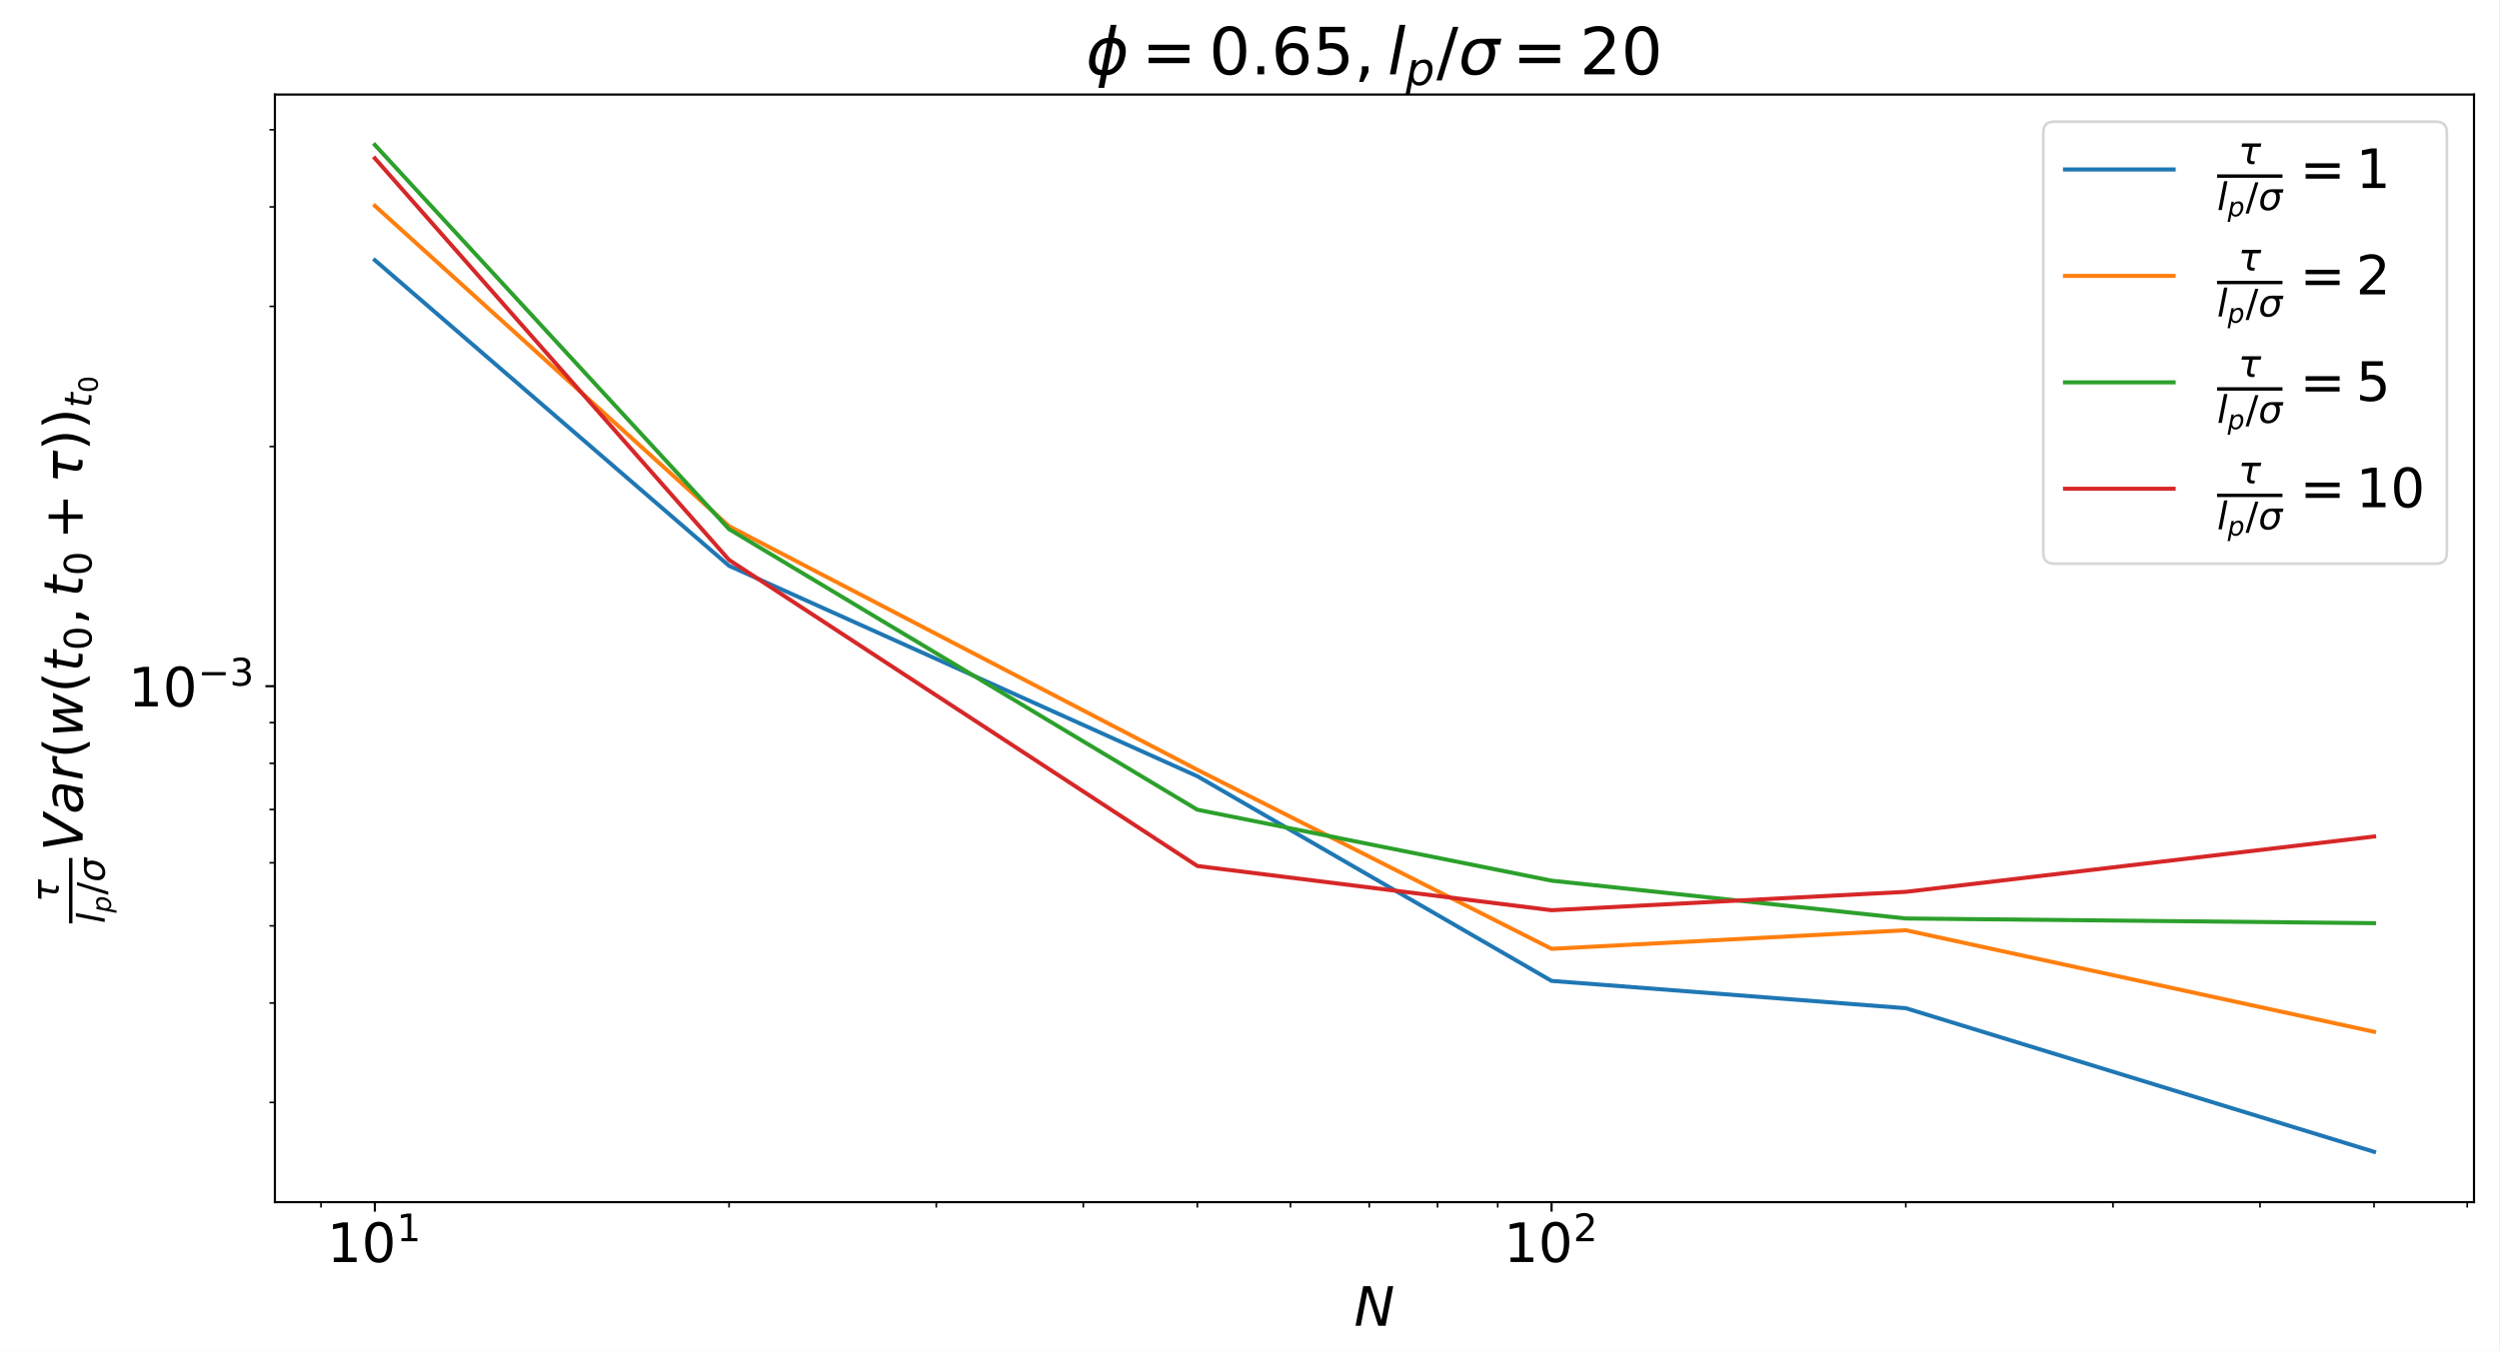
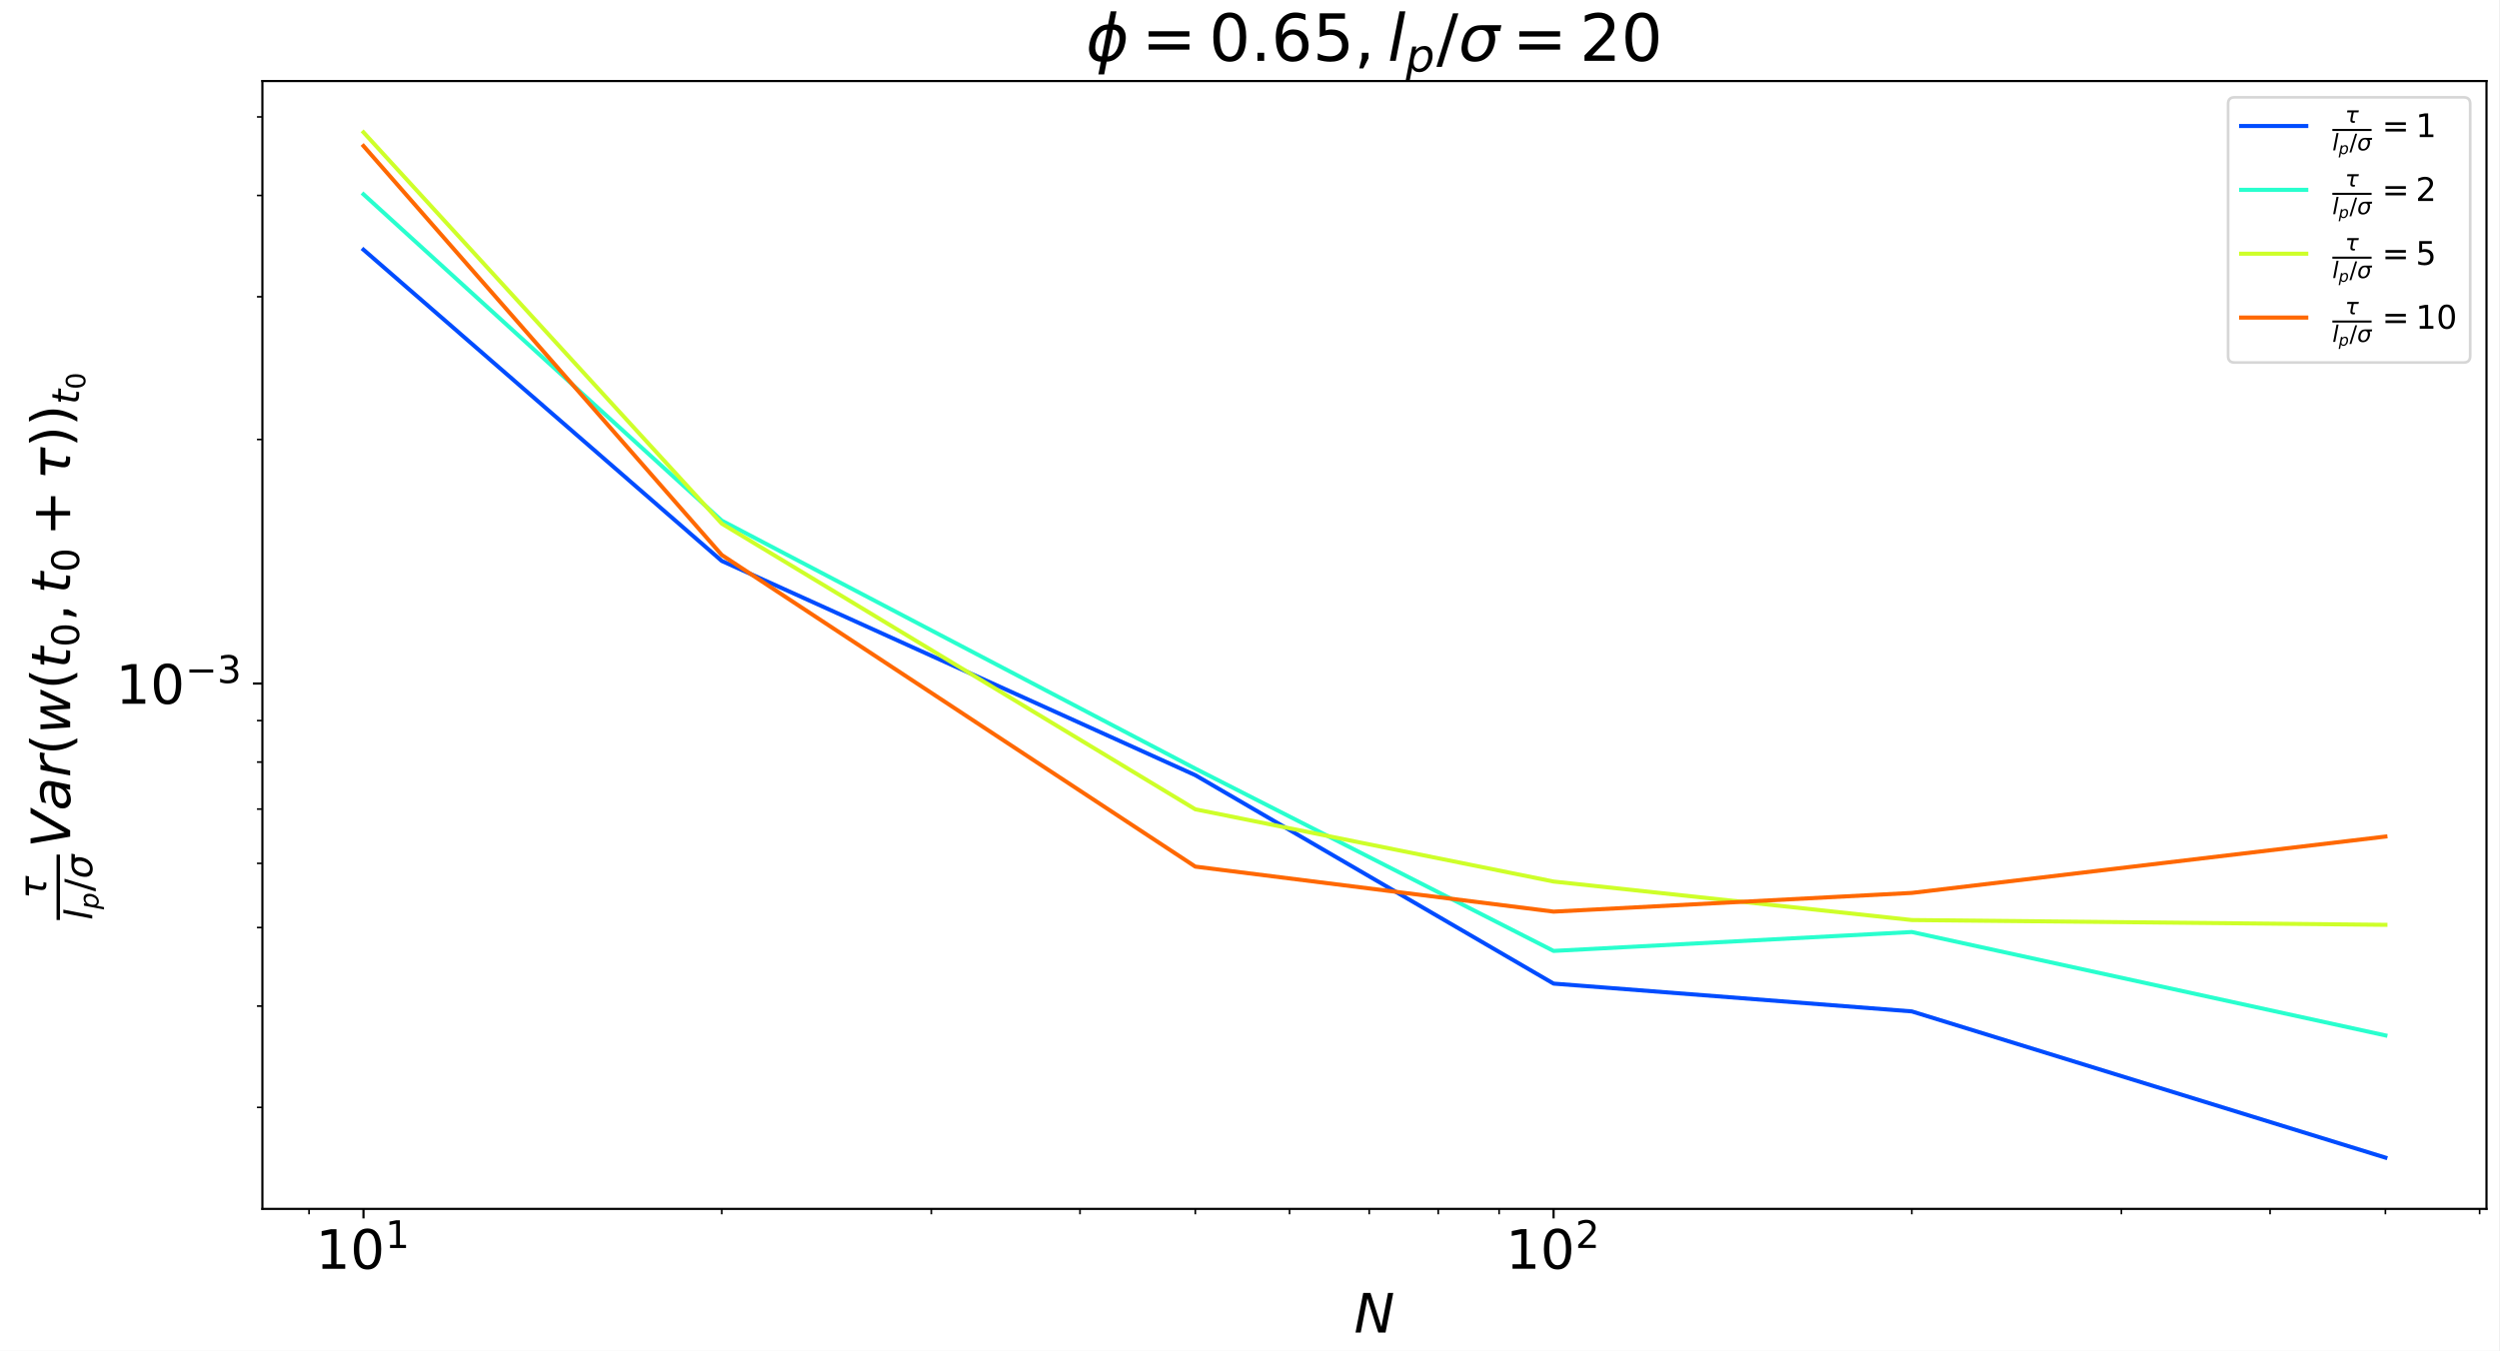
<svg xmlns="http://www.w3.org/2000/svg" xmlns:xlink="http://www.w3.org/1999/xlink" height="497.52pt" version="1.1" viewBox="0 0 920.16 497.52" width="920.16pt">
  <defs>
    <style type="text/css">
*{stroke-linecap:butt;stroke-linejoin:round;}
  </style>
  </defs>
  <g id="figure_1">
    <g id="patch_1">
      <path d="M 0 497.52  L 920.16 497.52  L 920.16 0  L 0 0  z " style="fill:#ffffff;" />
    </g>
    <g id="axes_1">
      <g id="patch_2">
-         <path d="M 101.218 442.793  L 910.958 442.793  L 910.958 34.826  L 101.218 34.826  z " style="fill:#ffffff;" />
+         <path d="M 96.617 445.28  L 915.559 445.28  L 915.559 29.851  L 96.617 29.851  z " style="fill:#ffffff;" />
      </g>
      <g id="matplotlib.axis_1">
        <g id="xtick_1">
          <g id="line2d_1">
            <defs>
-               <path d="M 0 0  L 0 3.5  " id="mc753338917" style="stroke:#000000;stroke-width:0.8;" />
-             </defs>
-             <g>
-               <use style="stroke:#000000;stroke-width:0.8;" x="138.024" xlink:href="#mc753338917" y="442.793" />
+               <path d="M 0 0  L 0 3.5  " id="mae5abceb4a" style="stroke:#000000;stroke-width:0.8;" />
+             </defs>
+             <g>
+               <use style="stroke:#000000;stroke-width:0.8;" x="133.841" xlink:href="#mae5abceb4a" y="445.28" />
            </g>
          </g>
          <g id="text_1">
            <defs>
              <path d="M 12.406 8.297  L 28.516 8.297  L 28.516 63.922  L 10.984 60.406  L 10.984 69.391  L 28.422 72.906  L 38.281 72.906  L 38.281 8.297  L 54.391 8.297  L 54.391 0  L 12.406 0  z " id="DejaVuSans-49" />
              <path d="M 31.781 66.406  Q 24.172 66.406 20.328 58.906  Q 16.5 51.422 16.5 36.375  Q 16.5 21.391 20.328 13.891  Q 24.172 6.391 31.781 6.391  Q 39.453 6.391 43.281 13.891  Q 47.125 21.391 47.125 36.375  Q 47.125 51.422 43.281 58.906  Q 39.453 66.406 31.781 66.406  z M 31.781 74.219  Q 44.047 74.219 50.516 64.516  Q 56.984 54.828 56.984 36.375  Q 56.984 17.969 50.516 8.266  Q 44.047 -1.422 31.781 -1.422  Q 19.531 -1.422 13.062 8.266  Q 6.594 17.969 6.594 36.375  Q 6.594 54.828 13.062 64.516  Q 19.531 74.219 31.781 74.219  z " id="DejaVuSans-48" />
            </defs>
-             <g transform="translate(120.424 464.9897)scale(0.2 -0.2)">
+             <g transform="translate(116.2415 467.4773)scale(0.2 -0.2)">
              <use transform="translate(0 0.684375)" xlink:href="#DejaVuSans-49" />
              <use transform="translate(63.62305 0.684375)" xlink:href="#DejaVuSans-48" />
              <use transform="translate(128.2031 38.96563)scale(0.7)" xlink:href="#DejaVuSans-49" />
            </g>
          </g>
        </g>
        <g id="xtick_2">
          <g id="line2d_2">
            <g>
-               <use style="stroke:#000000;stroke-width:0.8;" x="571.303" xlink:href="#mc753338917" y="442.793" />
+               <use style="stroke:#000000;stroke-width:0.8;" x="572.044" xlink:href="#mae5abceb4a" y="445.28" />
            </g>
          </g>
          <g id="text_2">
            <defs>
              <path d="M 19.188 8.297  L 53.609 8.297  L 53.609 0  L 7.328 0  L 7.328 8.297  Q 12.938 14.109 22.625 23.891  Q 32.328 33.688 34.812 36.531  Q 39.547 41.844 41.422 45.531  Q 43.312 49.219 43.312 52.781  Q 43.312 58.594 39.234 62.25  Q 35.156 65.922 28.609 65.922  Q 23.969 65.922 18.812 64.312  Q 13.672 62.703 7.812 59.422  L 7.812 69.391  Q 13.766 71.781 18.938 73  Q 24.125 74.219 28.422 74.219  Q 39.75 74.219 46.484 68.547  Q 53.219 62.891 53.219 53.422  Q 53.219 48.922 51.531 44.891  Q 49.859 40.875 45.406 35.406  Q 44.188 33.984 37.641 27.219  Q 31.109 20.453 19.188 8.297  z " id="DejaVuSans-50" />
            </defs>
-             <g transform="translate(553.703 464.9897)scale(0.2 -0.2)">
+             <g transform="translate(554.4441 467.4773)scale(0.2 -0.2)">
              <use transform="translate(0 0.765625)" xlink:href="#DejaVuSans-49" />
              <use transform="translate(63.62305 0.765625)" xlink:href="#DejaVuSans-48" />
              <use transform="translate(128.2031 39.04688)scale(0.7)" xlink:href="#DejaVuSans-50" />
            </g>
          </g>
        </g>
        <g id="xtick_3">
          <g id="line2d_3">
            <defs>
-               <path d="M 0 0  L 0 2  " id="mffd4b60563" style="stroke:#000000;stroke-width:0.6;" />
-             </defs>
-             <g>
-               <use style="stroke:#000000;stroke-width:0.6;" x="118.198" xlink:href="#mffd4b60563" y="442.793" />
+               <path d="M 0 0  L 0 2  " id="m6e960b7c32" style="stroke:#000000;stroke-width:0.6;" />
+             </defs>
+             <g>
+               <use style="stroke:#000000;stroke-width:0.6;" x="113.79" xlink:href="#m6e960b7c32" y="445.28" />
            </g>
          </g>
        </g>
        <g id="xtick_4">
          <g id="line2d_4">
            <g>
-               <use style="stroke:#000000;stroke-width:0.6;" x="268.454" xlink:href="#mffd4b60563" y="442.793" />
+               <use style="stroke:#000000;stroke-width:0.6;" x="265.754" xlink:href="#m6e960b7c32" y="445.28" />
            </g>
          </g>
        </g>
        <g id="xtick_5">
          <g id="line2d_5">
            <g>
-               <use style="stroke:#000000;stroke-width:0.6;" x="344.751" xlink:href="#mffd4b60563" y="442.793" />
+               <use style="stroke:#000000;stroke-width:0.6;" x="342.917" xlink:href="#m6e960b7c32" y="445.28" />
            </g>
          </g>
        </g>
        <g id="xtick_6">
          <g id="line2d_6">
            <g>
-               <use style="stroke:#000000;stroke-width:0.6;" x="398.884" xlink:href="#mffd4b60563" y="442.793" />
+               <use style="stroke:#000000;stroke-width:0.6;" x="397.666" xlink:href="#m6e960b7c32" y="445.28" />
            </g>
          </g>
        </g>
        <g id="xtick_7">
          <g id="line2d_7">
            <g>
-               <use style="stroke:#000000;stroke-width:0.6;" x="440.873" xlink:href="#mffd4b60563" y="442.793" />
+               <use style="stroke:#000000;stroke-width:0.6;" x="440.132" xlink:href="#m6e960b7c32" y="445.28" />
            </g>
          </g>
        </g>
        <g id="xtick_8">
          <g id="line2d_8">
            <g>
-               <use style="stroke:#000000;stroke-width:0.6;" x="475.181" xlink:href="#mffd4b60563" y="442.793" />
+               <use style="stroke:#000000;stroke-width:0.6;" x="474.829" xlink:href="#m6e960b7c32" y="445.28" />
            </g>
          </g>
        </g>
        <g id="xtick_9">
          <g id="line2d_9">
            <g>
-               <use style="stroke:#000000;stroke-width:0.6;" x="504.187" xlink:href="#mffd4b60563" y="442.793" />
+               <use style="stroke:#000000;stroke-width:0.6;" x="504.166" xlink:href="#m6e960b7c32" y="445.28" />
            </g>
          </g>
        </g>
        <g id="xtick_10">
          <g id="line2d_10">
            <g>
-               <use style="stroke:#000000;stroke-width:0.6;" x="529.314" xlink:href="#mffd4b60563" y="442.793" />
+               <use style="stroke:#000000;stroke-width:0.6;" x="529.578" xlink:href="#m6e960b7c32" y="445.28" />
            </g>
          </g>
        </g>
        <g id="xtick_11">
          <g id="line2d_11">
            <g>
-               <use style="stroke:#000000;stroke-width:0.6;" x="551.477" xlink:href="#mffd4b60563" y="442.793" />
+               <use style="stroke:#000000;stroke-width:0.6;" x="551.993" xlink:href="#m6e960b7c32" y="445.28" />
            </g>
          </g>
        </g>
        <g id="xtick_12">
          <g id="line2d_12">
            <g>
-               <use style="stroke:#000000;stroke-width:0.6;" x="701.733" xlink:href="#mffd4b60563" y="442.793" />
+               <use style="stroke:#000000;stroke-width:0.6;" x="703.956" xlink:href="#m6e960b7c32" y="445.28" />
            </g>
          </g>
        </g>
        <g id="xtick_13">
          <g id="line2d_13">
            <g>
-               <use style="stroke:#000000;stroke-width:0.6;" x="778.03" xlink:href="#mffd4b60563" y="442.793" />
+               <use style="stroke:#000000;stroke-width:0.6;" x="781.12" xlink:href="#m6e960b7c32" y="445.28" />
            </g>
          </g>
        </g>
        <g id="xtick_14">
          <g id="line2d_14">
            <g>
-               <use style="stroke:#000000;stroke-width:0.6;" x="832.163" xlink:href="#mffd4b60563" y="442.793" />
+               <use style="stroke:#000000;stroke-width:0.6;" x="835.868" xlink:href="#m6e960b7c32" y="445.28" />
            </g>
          </g>
        </g>
        <g id="xtick_15">
          <g id="line2d_15">
            <g>
-               <use style="stroke:#000000;stroke-width:0.6;" x="874.152" xlink:href="#mffd4b60563" y="442.793" />
+               <use style="stroke:#000000;stroke-width:0.6;" x="878.335" xlink:href="#m6e960b7c32" y="445.28" />
            </g>
          </g>
        </g>
        <g id="xtick_16">
          <g id="line2d_16">
            <g>
-               <use style="stroke:#000000;stroke-width:0.6;" x="908.46" xlink:href="#mffd4b60563" y="442.793" />
+               <use style="stroke:#000000;stroke-width:0.6;" x="913.032" xlink:href="#m6e960b7c32" y="445.28" />
            </g>
          </g>
        </g>
        <g id="text_3">
          <defs>
            <path d="M 16.891 72.906  L 30.172 72.906  L 50.297 10.406  L 62.5 72.906  L 72.125 72.906  L 57.906 0  L 44.578 0  L 24.516 62.891  L 12.312 0  L 2.688 0  z " id="DejaVuSans-Oblique-78" />
          </defs>
-           <g transform="translate(498.588 488.3459)scale(0.2 -0.2)">
+           <g transform="translate(498.588 490.8335)scale(0.2 -0.2)">
            <use transform="translate(0 0.09375)" xlink:href="#DejaVuSans-Oblique-78" />
          </g>
        </g>
      </g>
      <g id="matplotlib.axis_2">
        <g id="ytick_1">
          <g id="line2d_17">
            <defs>
-               <path d="M 0 0  L -3.5 0  " id="m251563f11a" style="stroke:#000000;stroke-width:0.8;" />
-             </defs>
-             <g>
-               <use style="stroke:#000000;stroke-width:0.8;" x="101.218" xlink:href="#m251563f11a" y="252.75" />
+               <path d="M 0 0  L -3.5 0  " id="m2fbc2a4bda" style="stroke:#000000;stroke-width:0.8;" />
+             </defs>
+             <g>
+               <use style="stroke:#000000;stroke-width:0.8;" x="96.617" xlink:href="#m2fbc2a4bda" y="251.761" />
            </g>
          </g>
          <g id="text_4">
            <defs>
              <path d="M 10.594 35.5  L 73.188 35.5  L 73.188 27.203  L 10.594 27.203  z " id="DejaVuSans-8722" />
              <path d="M 40.578 39.312  Q 47.656 37.797 51.625 33  Q 55.609 28.219 55.609 21.188  Q 55.609 10.406 48.188 4.484  Q 40.766 -1.422 27.094 -1.422  Q 22.516 -1.422 17.656 -0.516  Q 12.797 0.391 7.625 2.203  L 7.625 11.719  Q 11.719 9.328 16.594 8.109  Q 21.484 6.891 26.812 6.891  Q 36.078 6.891 40.938 10.547  Q 45.797 14.203 45.797 21.188  Q 45.797 27.641 41.281 31.266  Q 36.766 34.906 28.719 34.906  L 20.219 34.906  L 20.219 43.016  L 29.109 43.016  Q 36.375 43.016 40.234 45.922  Q 44.094 48.828 44.094 54.297  Q 44.094 59.906 40.109 62.906  Q 36.141 65.922 28.719 65.922  Q 24.656 65.922 20.016 65.031  Q 15.375 64.156 9.812 62.312  L 9.812 71.094  Q 15.438 72.656 20.344 73.438  Q 25.25 74.219 29.594 74.219  Q 40.828 74.219 47.359 69.109  Q 53.906 64.016 53.906 55.328  Q 53.906 49.266 50.438 45.094  Q 46.969 40.922 40.578 39.312  z " id="DejaVuSans-51" />
            </defs>
-             <g transform="translate(47.2176 260.3486)scale(0.2 -0.2)">
+             <g transform="translate(42.6168 259.3598)scale(0.2 -0.2)">
              <use transform="translate(0 0.765625)" xlink:href="#DejaVuSans-49" />
              <use transform="translate(63.62305 0.765625)" xlink:href="#DejaVuSans-48" />
              <use transform="translate(128.2031 39.04688)scale(0.7)" xlink:href="#DejaVuSans-8722" />
              <use transform="translate(186.8555 39.04688)scale(0.7)" xlink:href="#DejaVuSans-51" />
            </g>
          </g>
        </g>
        <g id="ytick_2">
          <g id="line2d_18">
            <defs>
-               <path d="M 0 0  L -2 0  " id="m38b8b54ab0" style="stroke:#000000;stroke-width:0.6;" />
-             </defs>
-             <g>
-               <use style="stroke:#000000;stroke-width:0.6;" x="101.218" xlink:href="#m38b8b54ab0" y="406.07" />
+               <path d="M 0 0  L -2 0  " id="m0193207a6f" style="stroke:#000000;stroke-width:0.6;" />
+             </defs>
+             <g>
+               <use style="stroke:#000000;stroke-width:0.6;" x="96.617" xlink:href="#m0193207a6f" y="407.886" />
            </g>
          </g>
        </g>
        <g id="ytick_3">
          <g id="line2d_19">
            <g>
-               <use style="stroke:#000000;stroke-width:0.6;" x="101.218" xlink:href="#m38b8b54ab0" y="369.435" />
+               <use style="stroke:#000000;stroke-width:0.6;" x="96.617" xlink:href="#m0193207a6f" y="370.581" />
            </g>
          </g>
        </g>
        <g id="ytick_4">
          <g id="line2d_20">
            <g>
-               <use style="stroke:#000000;stroke-width:0.6;" x="101.218" xlink:href="#m38b8b54ab0" y="341.019" />
+               <use style="stroke:#000000;stroke-width:0.6;" x="96.617" xlink:href="#m0193207a6f" y="341.645" />
            </g>
          </g>
        </g>
        <g id="ytick_5">
          <g id="line2d_21">
            <g>
-               <use style="stroke:#000000;stroke-width:0.6;" x="101.218" xlink:href="#m38b8b54ab0" y="317.801" />
+               <use style="stroke:#000000;stroke-width:0.6;" x="96.617" xlink:href="#m0193207a6f" y="318.002" />
            </g>
          </g>
        </g>
        <g id="ytick_6">
          <g id="line2d_22">
            <g>
-               <use style="stroke:#000000;stroke-width:0.6;" x="101.218" xlink:href="#m38b8b54ab0" y="298.171" />
+               <use style="stroke:#000000;stroke-width:0.6;" x="96.617" xlink:href="#m0193207a6f" y="298.013" />
            </g>
          </g>
        </g>
        <g id="ytick_7">
          <g id="line2d_23">
            <g>
-               <use style="stroke:#000000;stroke-width:0.6;" x="101.218" xlink:href="#m38b8b54ab0" y="281.166" />
+               <use style="stroke:#000000;stroke-width:0.6;" x="96.617" xlink:href="#m0193207a6f" y="280.697" />
            </g>
          </g>
        </g>
        <g id="ytick_8">
          <g id="line2d_24">
            <g>
-               <use style="stroke:#000000;stroke-width:0.6;" x="101.218" xlink:href="#m38b8b54ab0" y="266.167" />
+               <use style="stroke:#000000;stroke-width:0.6;" x="96.617" xlink:href="#m0193207a6f" y="265.424" />
            </g>
          </g>
        </g>
        <g id="ytick_9">
          <g id="line2d_25">
            <g>
-               <use style="stroke:#000000;stroke-width:0.6;" x="101.218" xlink:href="#m38b8b54ab0" y="164.481" />
+               <use style="stroke:#000000;stroke-width:0.6;" x="96.617" xlink:href="#m0193207a6f" y="161.878" />
            </g>
          </g>
        </g>
        <g id="ytick_10">
          <g id="line2d_26">
            <g>
-               <use style="stroke:#000000;stroke-width:0.6;" x="101.218" xlink:href="#m38b8b54ab0" y="112.847" />
+               <use style="stroke:#000000;stroke-width:0.6;" x="96.617" xlink:href="#m0193207a6f" y="109.299" />
            </g>
          </g>
        </g>
        <g id="ytick_11">
          <g id="line2d_27">
            <g>
-               <use style="stroke:#000000;stroke-width:0.6;" x="101.218" xlink:href="#m38b8b54ab0" y="76.212" />
+               <use style="stroke:#000000;stroke-width:0.6;" x="96.617" xlink:href="#m0193207a6f" y="71.994" />
            </g>
          </g>
        </g>
        <g id="ytick_12">
          <g id="line2d_28">
            <g>
-               <use style="stroke:#000000;stroke-width:0.6;" x="101.218" xlink:href="#m38b8b54ab0" y="47.796" />
+               <use style="stroke:#000000;stroke-width:0.6;" x="96.617" xlink:href="#m0193207a6f" y="43.058" />
            </g>
          </g>
        </g>
        <g id="text_5">
          <defs>
            <path d="M 32.859 9.969  Q 34.188 7.625 39.453 7.625  L 43.75 7.625  L 42.281 0  L 36.922 0  Q 28.125 0 25 4.688  Q 21.922 9.469 23.969 19.828  L 29 45.703  L 8.453 45.703  L 10.203 54.688  L 60.641 54.688  L 58.891 45.703  L 38.188 45.703  L 33.016 19.281  Q 31.641 12.203 32.859 9.969  z " id="DejaVuSans-Oblique-964" />
            <path d="M 18.312 75.984  L 27.297 75.984  L 12.5 0  L 3.516 0  z " id="DejaVuSans-Oblique-108" />
            <path d="M 49.609 33.688  Q 49.609 40.875 46.484 44.672  Q 43.359 48.484 37.5 48.484  Q 33.5 48.484 29.859 46.438  Q 26.219 44.391 23.391 40.484  Q 20.609 36.625 18.938 31.156  Q 17.281 25.688 17.281 20.312  Q 17.281 13.484 20.406 9.797  Q 23.531 6.109 29.297 6.109  Q 33.547 6.109 37.188 8.109  Q 40.828 10.109 43.406 13.922  Q 46.188 17.922 47.891 23.344  Q 49.609 28.766 49.609 33.688  z M 21.781 46.391  Q 25.391 51.125 30.297 53.562  Q 35.203 56 41.219 56  Q 49.609 56 54.25 50.5  Q 58.891 45.016 58.891 35.109  Q 58.891 27 56 19.656  Q 53.125 12.312 47.703 6.5  Q 44.094 2.641 39.547 0.609  Q 35.016 -1.422 29.984 -1.422  Q 24.172 -1.422 20.219 1  Q 16.266 3.422 14.312 8.203  L 8.688 -20.797  L -0.297 -20.797  L 14.406 54.688  L 23.391 54.688  z " id="DejaVuSans-Oblique-112" />
            <path d="M 25.391 72.906  L 33.688 72.906  L 8.297 -9.281  L 0 -9.281  z " id="DejaVuSans-47" />
            <path d="M 34.672 47.562  Q 27.25 47.562 22.219 42.188  Q 16.891 36.578 15.141 27.297  Q 13.188 17.484 16.312 11.812  Q 19.391 6.203 26.656 6.203  Q 33.844 6.203 39.109 11.859  Q 44.438 17.531 46.344 27.297  Q 48.047 36.234 45.016 42.188  Q 42.188 47.562 34.672 47.562  z M 36.078 54.734  L 65.922 54.688  L 64.156 45.703  L 54.109 45.703  Q 57.906 38.094 55.859 27.297  Q 53.219 13.875 45.062 6.25  Q 36.859 -1.422 25.141 -1.422  Q 13.375 -1.422 8.203 6.25  Q 3.031 13.875 5.672 27.297  Q 8.25 40.766 16.406 48.391  Q 23.188 54.734 36.078 54.734  z " id="DejaVuSans-Oblique-963" />
            <path d="M 20.609 0  L 7.812 72.906  L 17.484 72.906  L 28.078 10.203  L 63.484 72.906  L 74.219 72.906  L 32.078 0  z " id="DejaVuSans-Oblique-86" />
            <path d="M 53.719 31.203  L 47.609 0  L 38.625 0  L 40.281 8.297  Q 36.328 3.422 31.266 1  Q 26.219 -1.422 20.016 -1.422  Q 13.031 -1.422 8.562 2.844  Q 4.109 7.125 4.109 13.812  Q 4.109 23.391 11.75 28.953  Q 19.391 34.516 32.812 34.516  L 45.312 34.516  L 45.797 36.922  Q 45.906 37.312 45.953 37.766  Q 46 38.234 46 39.203  Q 46 43.562 42.453 45.969  Q 38.922 48.391 32.516 48.391  Q 28.125 48.391 23.5 47.266  Q 18.891 46.141 14.016 43.891  L 15.578 52.203  Q 20.656 54.109 25.516 55.047  Q 30.375 56 34.906 56  Q 44.578 56 49.625 51.797  Q 54.688 47.609 54.688 39.594  Q 54.688 37.984 54.438 35.812  Q 54.203 33.641 53.719 31.203  z M 44 27.484  L 35.016 27.484  Q 23.969 27.484 18.672 24.531  Q 13.375 21.578 13.375 15.375  Q 13.375 11.078 16.078 8.641  Q 18.797 6.203 23.578 6.203  Q 30.906 6.203 36.375 11.453  Q 41.844 16.703 43.609 25.484  z " id="DejaVuSans-Oblique-97" />
            <path d="M 44.578 46.391  Q 43.219 47.125 41.453 47.516  Q 39.703 47.906 37.703 47.906  Q 30.516 47.906 25.141 42.453  Q 19.781 37.016 18.016 27.875  L 12.5 0  L 3.516 0  L 14.203 54.688  L 23.188 54.688  L 21.484 46.188  Q 25.047 50.922 30 53.453  Q 34.969 56 40.578 56  Q 42.047 56 43.453 55.828  Q 44.875 55.672 46.297 55.281  z " id="DejaVuSans-Oblique-114" />
            <path d="M 31 75.875  Q 24.469 64.656 21.281 53.656  Q 18.109 42.672 18.109 31.391  Q 18.109 20.125 21.312 9.062  Q 24.516 -2 31 -13.188  L 23.188 -13.188  Q 15.875 -1.703 12.234 9.375  Q 8.594 20.453 8.594 31.391  Q 8.594 42.281 12.203 53.312  Q 15.828 64.359 23.188 75.875  z " id="DejaVuSans-40" />
            <path d="M 8.5 54.688  L 17.391 54.688  L 19.672 10.688  L 40.094 54.688  L 50.484 54.688  L 53.516 10.688  L 72.906 54.688  L 81.891 54.688  L 56.891 0  L 46.391 0  L 43.703 45.312  L 22.797 0  L 12.203 0  z " id="DejaVuSans-Oblique-119" />
            <path d="M 42.281 54.688  L 40.922 47.703  L 23 47.703  L 17.188 18.016  Q 16.891 16.359 16.75 15.234  Q 16.609 14.109 16.609 13.484  Q 16.609 10.359 18.484 8.938  Q 20.359 7.516 24.516 7.516  L 33.594 7.516  L 32.078 0  L 23.484 0  Q 15.484 0 11.547 3.125  Q 7.625 6.25 7.625 12.594  Q 7.625 13.719 7.766 15.062  Q 7.906 16.406 8.203 18.016  L 14.016 47.703  L 6.391 47.703  L 7.812 54.688  L 15.281 54.688  L 18.312 70.219  L 27.297 70.219  L 24.312 54.688  z " id="DejaVuSans-Oblique-116" />
            <path d="M 11.719 12.406  L 22.016 12.406  L 22.016 4  L 14.016 -11.625  L 7.719 -11.625  L 11.719 4  z " id="DejaVuSans-44" />
            <path d="M 46 62.703  L 46 35.5  L 73.188 35.5  L 73.188 27.203  L 46 27.203  L 46 0  L 37.797 0  L 37.797 27.203  L 10.594 27.203  L 10.594 35.5  L 37.797 35.5  L 37.797 62.703  z " id="DejaVuSans-43" />
            <path d="M 8.016 75.875  L 15.828 75.875  Q 23.141 64.359 26.781 53.312  Q 30.422 42.281 30.422 31.391  Q 30.422 20.453 26.781 9.375  Q 23.141 -1.703 15.828 -13.188  L 8.016 -13.188  Q 14.5 -2 17.703 9.062  Q 20.906 20.125 20.906 31.391  Q 20.906 42.672 17.703 53.656  Q 14.5 64.656 8.016 75.875  z " id="DejaVuSans-41" />
          </defs>
-           <g transform="translate(30.6176 340.1096)rotate(-90)scale(0.2 -0.2)">
+           <g transform="translate(26.0168 338.8658)rotate(-90)scale(0.2 -0.2)">
            <use transform="translate(39 44.71875)scale(0.7)" xlink:href="#DejaVuSans-Oblique-964" />
            <use transform="translate(0 -39.72031)scale(0.7)" xlink:href="#DejaVuSans-Oblique-108" />
            <use transform="translate(19.44824 -51.20469)scale(0.49)" xlink:href="#DejaVuSans-Oblique-112" />
            <use transform="translate(52.46582 -39.72031)scale(0.7)" xlink:href="#DejaVuSans-47" />
            <use transform="translate(76.04981 -39.72031)scale(0.7)" xlink:href="#DejaVuSans-Oblique-963" />
            <use transform="translate(132.915 0.921875)" xlink:href="#DejaVuSans-Oblique-86" />
            <use transform="translate(201.3232 0.921875)" xlink:href="#DejaVuSans-Oblique-97" />
            <use transform="translate(262.6025 0.921875)" xlink:href="#DejaVuSans-Oblique-114" />
            <use transform="translate(303.7158 0.921875)" xlink:href="#DejaVuSans-40" />
            <use transform="translate(342.7295 0.921875)" xlink:href="#DejaVuSans-Oblique-119" />
            <use transform="translate(424.5166 0.921875)" xlink:href="#DejaVuSans-40" />
            <use transform="translate(463.5303 0.921875)" xlink:href="#DejaVuSans-Oblique-116" />
            <use transform="translate(502.7393 -15.48438)scale(0.7)" xlink:href="#DejaVuSans-48" />
            <use transform="translate(550.0098 0.921875)" xlink:href="#DejaVuSans-44" />
            <use transform="translate(601.2793 0.921875)" xlink:href="#DejaVuSans-Oblique-116" />
            <use transform="translate(640.4883 -15.48438)scale(0.7)" xlink:href="#DejaVuSans-48" />
            <use transform="translate(707.2412 0.921875)" xlink:href="#DejaVuSans-43" />
            <use transform="translate(810.5127 0.921875)" xlink:href="#DejaVuSans-Oblique-964" />
            <use transform="translate(870.7178 0.921875)" xlink:href="#DejaVuSans-41" />
            <use transform="translate(909.7314 0.921875)" xlink:href="#DejaVuSans-41" />
            <use transform="translate(949.7021 -15.48438)scale(0.7)" xlink:href="#DejaVuSans-Oblique-116" />
            <use transform="translate(977.1484 -26.96875)scale(0.49)" xlink:href="#DejaVuSans-48" />
            <path d="M 0 19.719  L 0 25.969  L 120.415 25.969  L 120.415 19.719  L 0 19.719  z " />
          </g>
        </g>
      </g>
      <g id="line2d_29">
-         <path clip-path="url(#pe759011808)" d="M 138.024 95.838  L 268.454 208.41  L 440.873 285.911  L 571.303 361.3  L 701.733 371.359  L 874.152 424.249  " style="fill:none;stroke:#1f77b4;stroke-linecap:square;stroke-width:1.5;" />
+         <path clip-path="url(#p2517bbd6db)" d="M 133.841 91.979  L 265.754 206.61  L 440.132 285.529  L 572.044 362.297  L 703.956 372.54  L 878.335 426.397  " style="fill:none;stroke:#004cff;stroke-linecap:square;stroke-width:1.5;" />
      </g>
      <g id="line2d_30">
-         <path clip-path="url(#pe759011808)" d="M 138.024 75.798  L 268.454 193.83  L 440.873 283.536  L 571.303 349.481  L 701.733 342.64  L 874.152 380.045  " style="fill:none;stroke:#ff7f0e;stroke-linecap:square;stroke-width:1.5;" />
+         <path clip-path="url(#p2517bbd6db)" d="M 133.841 71.572  L 265.754 191.763  L 440.132 283.11  L 572.044 350.262  L 703.956 343.296  L 878.335 381.385  " style="fill:none;stroke:#29ffce;stroke-linecap:square;stroke-width:1.5;" />
      </g>
      <g id="line2d_31">
-         <path clip-path="url(#pe759011808)" d="M 138.024 53.37  L 268.454 194.917  L 440.873 298.25  L 571.303 324.384  L 701.733 338.309  L 874.152 340.041  " style="fill:none;stroke:#2ca02c;stroke-linecap:square;stroke-width:1.5;" />
+         <path clip-path="url(#p2517bbd6db)" d="M 133.841 48.734  L 265.754 192.87  L 440.132 298.093  L 572.044 324.705  L 703.956 338.886  L 878.335 340.649  " style="fill:none;stroke:#ceff29;stroke-linecap:square;stroke-width:1.5;" />
      </g>
      <g id="line2d_32">
-         <path clip-path="url(#pe759011808)" d="M 138.024 58.311  L 268.454 206.254  L 440.873 318.985  L 571.303 335.268  L 701.733 328.496  L 874.152 308.115  " style="fill:none;stroke:#d62728;stroke-linecap:square;stroke-width:1.5;" />
+         <path clip-path="url(#p2517bbd6db)" d="M 133.841 53.766  L 265.754 204.415  L 440.132 319.208  L 572.044 335.788  L 703.956 328.893  L 878.335 308.139  " style="fill:none;stroke:#ff6800;stroke-linecap:square;stroke-width:1.5;" />
      </g>
      <g id="patch_3">
-         <path d="M 101.218 442.793  L 101.218 34.826  " style="fill:none;stroke:#000000;stroke-linecap:square;stroke-linejoin:miter;stroke-width:0.8;" />
+         <path d="M 96.617 445.28  L 96.617 29.851  " style="fill:none;stroke:#000000;stroke-linecap:square;stroke-linejoin:miter;stroke-width:0.8;" />
      </g>
      <g id="patch_4">
-         <path d="M 910.958 442.793  L 910.958 34.826  " style="fill:none;stroke:#000000;stroke-linecap:square;stroke-linejoin:miter;stroke-width:0.8;" />
+         <path d="M 915.559 445.28  L 915.559 29.851  " style="fill:none;stroke:#000000;stroke-linecap:square;stroke-linejoin:miter;stroke-width:0.8;" />
      </g>
      <g id="patch_5">
-         <path d="M 101.218 442.793  L 910.958 442.793  " style="fill:none;stroke:#000000;stroke-linecap:square;stroke-linejoin:miter;stroke-width:0.8;" />
+         <path d="M 96.617 445.28  L 915.559 445.28  " style="fill:none;stroke:#000000;stroke-linecap:square;stroke-linejoin:miter;stroke-width:0.8;" />
      </g>
      <g id="patch_6">
-         <path d="M 101.218 34.826  L 910.958 34.826  " style="fill:none;stroke:#000000;stroke-linecap:square;stroke-linejoin:miter;stroke-width:0.8;" />
+         <path d="M 96.617 29.851  L 915.559 29.851  " style="fill:none;stroke:#000000;stroke-linecap:square;stroke-linejoin:miter;stroke-width:0.8;" />
      </g>
      <g id="text_6">
        <defs>
          <path d="M 46.734 75.984  L 42.781 55.812  Q 52.547 55.812 57.562 48.344  Q 62.75 40.719 60.156 27.297  Q 57.516 13.875 49.359 6.25  Q 41.453 -1.219 31.688 -1.219  L 27.875 -20.797  L 18.953 -20.797  L 22.75 -1.219  Q 13.031 -1.219 7.953 6.25  Q 2.781 13.875 5.422 27.297  Q 8.016 40.719 16.156 48.344  Q 24.125 55.812 33.844 55.812  L 37.797 75.984  z M 33.25 6.781  Q 38.766 6.781 43.5 11.812  Q 48.688 17.438 50.688 27.297  Q 52.641 37.062 49.516 42.781  Q 46.734 47.797 41.219 47.797  z M 24.312 6.781  L 32.281 47.797  Q 26.812 47.797 22.078 42.781  Q 16.75 37.062 14.891 27.297  Q 13.031 17.438 16.062 11.812  Q 18.797 6.781 24.312 6.781  z " id="DejaVuSans-Oblique-981" />
          <path d="M 10.594 45.406  L 73.188 45.406  L 73.188 37.203  L 10.594 37.203  z M 10.594 25.484  L 73.188 25.484  L 73.188 17.188  L 10.594 17.188  z " id="DejaVuSans-61" />
          <path d="M 10.688 12.406  L 21 12.406  L 21 0  L 10.688 0  z " id="DejaVuSans-46" />
          <path d="M 33.016 40.375  Q 26.375 40.375 22.484 35.828  Q 18.609 31.297 18.609 23.391  Q 18.609 15.531 22.484 10.953  Q 26.375 6.391 33.016 6.391  Q 39.656 6.391 43.531 10.953  Q 47.406 15.531 47.406 23.391  Q 47.406 31.297 43.531 35.828  Q 39.656 40.375 33.016 40.375  z M 52.594 71.297  L 52.594 62.312  Q 48.875 64.062 45.094 64.984  Q 41.312 65.922 37.594 65.922  Q 27.828 65.922 22.672 59.328  Q 17.531 52.734 16.797 39.406  Q 19.672 43.656 24.016 45.922  Q 28.375 48.188 33.594 48.188  Q 44.578 48.188 50.953 41.516  Q 57.328 34.859 57.328 23.391  Q 57.328 12.156 50.688 5.359  Q 44.047 -1.422 33.016 -1.422  Q 20.359 -1.422 13.672 8.266  Q 6.984 17.969 6.984 36.375  Q 6.984 53.656 15.188 63.938  Q 23.391 74.219 37.203 74.219  Q 40.922 74.219 44.703 73.484  Q 48.484 72.75 52.594 71.297  z " id="DejaVuSans-54" />
          <path d="M 10.797 72.906  L 49.516 72.906  L 49.516 64.594  L 19.828 64.594  L 19.828 46.734  Q 21.969 47.469 24.109 47.828  Q 26.266 48.188 28.422 48.188  Q 40.625 48.188 47.75 41.5  Q 54.891 34.812 54.891 23.391  Q 54.891 11.625 47.562 5.094  Q 40.234 -1.422 26.906 -1.422  Q 22.312 -1.422 17.547 -0.641  Q 12.797 0.141 7.719 1.703  L 7.719 11.625  Q 12.109 9.234 16.797 8.062  Q 21.484 6.891 26.703 6.891  Q 35.156 6.891 40.078 11.328  Q 45.016 15.766 45.016 23.391  Q 45.016 31 40.078 35.438  Q 35.156 39.891 26.703 39.891  Q 22.75 39.891 18.812 39.016  Q 14.891 38.141 10.797 36.281  z " id="DejaVuSans-53" />
        </defs>
-         <g transform="translate(399.888 27.3864)scale(0.24 -0.24)">
+         <g transform="translate(399.888 22.4112)scale(0.24 -0.24)">
          <use transform="translate(0 0.015625)" xlink:href="#DejaVuSans-Oblique-981" />
          <use transform="translate(85.44922 0.015625)" xlink:href="#DejaVuSans-61" />
          <use transform="translate(188.7207 0.015625)" xlink:href="#DejaVuSans-48" />
          <use transform="translate(252.3438 0.015625)" xlink:href="#DejaVuSans-46" />
          <use transform="translate(284.1309 0.015625)" xlink:href="#DejaVuSans-54" />
          <use transform="translate(347.7539 0.015625)" xlink:href="#DejaVuSans-53" />
          <use transform="translate(411.377 0.015625)" xlink:href="#DejaVuSans-44" />
          <use transform="translate(462.6465 0.015625)" xlink:href="#DejaVuSans-Oblique-108" />
          <use transform="translate(490.4297 -16.39062)scale(0.7)" xlink:href="#DejaVuSans-Oblique-112" />
          <use transform="translate(537.5977 0.015625)" xlink:href="#DejaVuSans-47" />
          <use transform="translate(571.2891 0.015625)" xlink:href="#DejaVuSans-Oblique-963" />
          <use transform="translate(654.1504 0.015625)" xlink:href="#DejaVuSans-61" />
          <use transform="translate(757.4219 0.015625)" xlink:href="#DejaVuSans-50" />
          <use transform="translate(821.0449 0.015625)" xlink:href="#DejaVuSans-48" />
        </g>
      </g>
      <g id="legend_1">
        <g id="patch_7">
-           <path d="M 756.358 207.626  L 896.958 207.626  Q 900.958 207.626 900.958 203.626  L 900.958 48.826  Q 900.958 44.826 896.958 44.826  L 756.358 44.826  Q 752.358 44.826 752.358 48.826  L 752.358 203.626  Q 752.358 207.626 756.358 207.626  z " style="fill:#ffffff;opacity:0.8;stroke:#cccccc;stroke-linejoin:miter;" />
+           <path d="M 822.799 133.531  L 907.159 133.531  Q 909.559 133.531 909.559 131.131  L 909.559 38.251  Q 909.559 35.851 907.159 35.851  L 822.799 35.851  Q 820.399 35.851 820.399 38.251  L 820.399 131.131  Q 820.399 133.531 822.799 133.531  z " style="fill:#ffffff;opacity:0.8;stroke:#cccccc;stroke-linejoin:miter;" />
        </g>
        <g id="line2d_33">
-           <path d="M 760.358 62.426  L 800.358 62.426  " style="fill:none;stroke:#1f77b4;stroke-linecap:square;stroke-width:1.5;" />
+           <path d="M 825.199 46.411  L 849.199 46.411  " style="fill:none;stroke:#004cff;stroke-linecap:square;stroke-width:1.5;" />
        </g>
        <g id="line2d_34" />
        <g id="text_7">
-           <g transform="translate(816.3584 69.4264)scale(0.2 -0.2)">
+           <g transform="translate(858.7992 50.6112)scale(0.12 -0.12)">
            <use transform="translate(39 44.71875)scale(0.7)" xlink:href="#DejaVuSans-Oblique-964" />
            <use transform="translate(0 -39.72031)scale(0.7)" xlink:href="#DejaVuSans-Oblique-108" />
            <use transform="translate(19.44824 -51.20469)scale(0.49)" xlink:href="#DejaVuSans-Oblique-112" />
            <use transform="translate(52.46582 -39.72031)scale(0.7)" xlink:href="#DejaVuSans-47" />
            <use transform="translate(76.04981 -39.72031)scale(0.7)" xlink:href="#DejaVuSans-Oblique-963" />
            <use transform="translate(152.3975 0.921875)" xlink:href="#DejaVuSans-61" />
            <use transform="translate(255.6689 0.921875)" xlink:href="#DejaVuSans-49" />
            <path d="M 0 19.719  L 0 25.969  L 120.415 25.969  L 120.415 19.719  L 0 19.719  z " />
          </g>
        </g>
        <g id="line2d_35">
-           <path d="M 760.358 101.626  L 800.358 101.626  " style="fill:none;stroke:#ff7f0e;stroke-linecap:square;stroke-width:1.5;" />
+           <path d="M 825.199 69.931  L 849.199 69.931  " style="fill:none;stroke:#29ffce;stroke-linecap:square;stroke-width:1.5;" />
        </g>
        <g id="line2d_36" />
        <g id="text_8">
-           <g transform="translate(816.3584 108.6264)scale(0.2 -0.2)">
+           <g transform="translate(858.7992 74.1312)scale(0.12 -0.12)">
            <use transform="translate(39 44.71875)scale(0.7)" xlink:href="#DejaVuSans-Oblique-964" />
            <use transform="translate(0 -39.72031)scale(0.7)" xlink:href="#DejaVuSans-Oblique-108" />
            <use transform="translate(19.44824 -51.20469)scale(0.49)" xlink:href="#DejaVuSans-Oblique-112" />
            <use transform="translate(52.46582 -39.72031)scale(0.7)" xlink:href="#DejaVuSans-47" />
            <use transform="translate(76.04981 -39.72031)scale(0.7)" xlink:href="#DejaVuSans-Oblique-963" />
            <use transform="translate(152.3975 0.921875)" xlink:href="#DejaVuSans-61" />
            <use transform="translate(255.6689 0.921875)" xlink:href="#DejaVuSans-50" />
            <path d="M 0 19.719  L 0 25.969  L 120.415 25.969  L 120.415 19.719  L 0 19.719  z " />
          </g>
        </g>
        <g id="line2d_37">
-           <path d="M 760.358 140.826  L 800.358 140.826  " style="fill:none;stroke:#2ca02c;stroke-linecap:square;stroke-width:1.5;" />
+           <path d="M 825.199 93.451  L 849.199 93.451  " style="fill:none;stroke:#ceff29;stroke-linecap:square;stroke-width:1.5;" />
        </g>
        <g id="line2d_38" />
        <g id="text_9">
-           <g transform="translate(816.3584 147.8264)scale(0.2 -0.2)">
+           <g transform="translate(858.7992 97.6512)scale(0.12 -0.12)">
            <use transform="translate(39 44.71875)scale(0.7)" xlink:href="#DejaVuSans-Oblique-964" />
            <use transform="translate(0 -39.72031)scale(0.7)" xlink:href="#DejaVuSans-Oblique-108" />
            <use transform="translate(19.44824 -51.20469)scale(0.49)" xlink:href="#DejaVuSans-Oblique-112" />
            <use transform="translate(52.46582 -39.72031)scale(0.7)" xlink:href="#DejaVuSans-47" />
            <use transform="translate(76.04981 -39.72031)scale(0.7)" xlink:href="#DejaVuSans-Oblique-963" />
            <use transform="translate(152.3975 0.921875)" xlink:href="#DejaVuSans-61" />
            <use transform="translate(255.6689 0.921875)" xlink:href="#DejaVuSans-53" />
            <path d="M 0 19.719  L 0 25.969  L 120.415 25.969  L 120.415 19.719  L 0 19.719  z " />
          </g>
        </g>
        <g id="line2d_39">
-           <path d="M 760.358 180.026  L 800.358 180.026  " style="fill:none;stroke:#d62728;stroke-linecap:square;stroke-width:1.5;" />
+           <path d="M 825.199 116.971  L 849.199 116.971  " style="fill:none;stroke:#ff6800;stroke-linecap:square;stroke-width:1.5;" />
        </g>
        <g id="line2d_40" />
        <g id="text_10">
-           <g transform="translate(816.3584 187.0264)scale(0.2 -0.2)">
+           <g transform="translate(858.7992 121.1712)scale(0.12 -0.12)">
            <use transform="translate(39 44.71875)scale(0.7)" xlink:href="#DejaVuSans-Oblique-964" />
            <use transform="translate(0 -39.72031)scale(0.7)" xlink:href="#DejaVuSans-Oblique-108" />
            <use transform="translate(19.44824 -51.20469)scale(0.49)" xlink:href="#DejaVuSans-Oblique-112" />
            <use transform="translate(52.46582 -39.72031)scale(0.7)" xlink:href="#DejaVuSans-47" />
            <use transform="translate(76.04981 -39.72031)scale(0.7)" xlink:href="#DejaVuSans-Oblique-963" />
            <use transform="translate(152.3975 0.921875)" xlink:href="#DejaVuSans-61" />
            <use transform="translate(255.6689 0.921875)" xlink:href="#DejaVuSans-49" />
            <use transform="translate(319.292 0.921875)" xlink:href="#DejaVuSans-48" />
            <path d="M 0 19.719  L 0 25.969  L 120.415 25.969  L 120.415 19.719  L 0 19.719  z " />
          </g>
        </g>
      </g>
    </g>
  </g>
  <defs>
-     <clipPath id="pe759011808">
-       <rect height="407.966" width="809.741" x="101.218" y="34.826" />
+     <clipPath id="p2517bbd6db">
+       <rect height="415.429" width="818.942" x="96.617" y="29.851" />
    </clipPath>
  </defs>
</svg>
